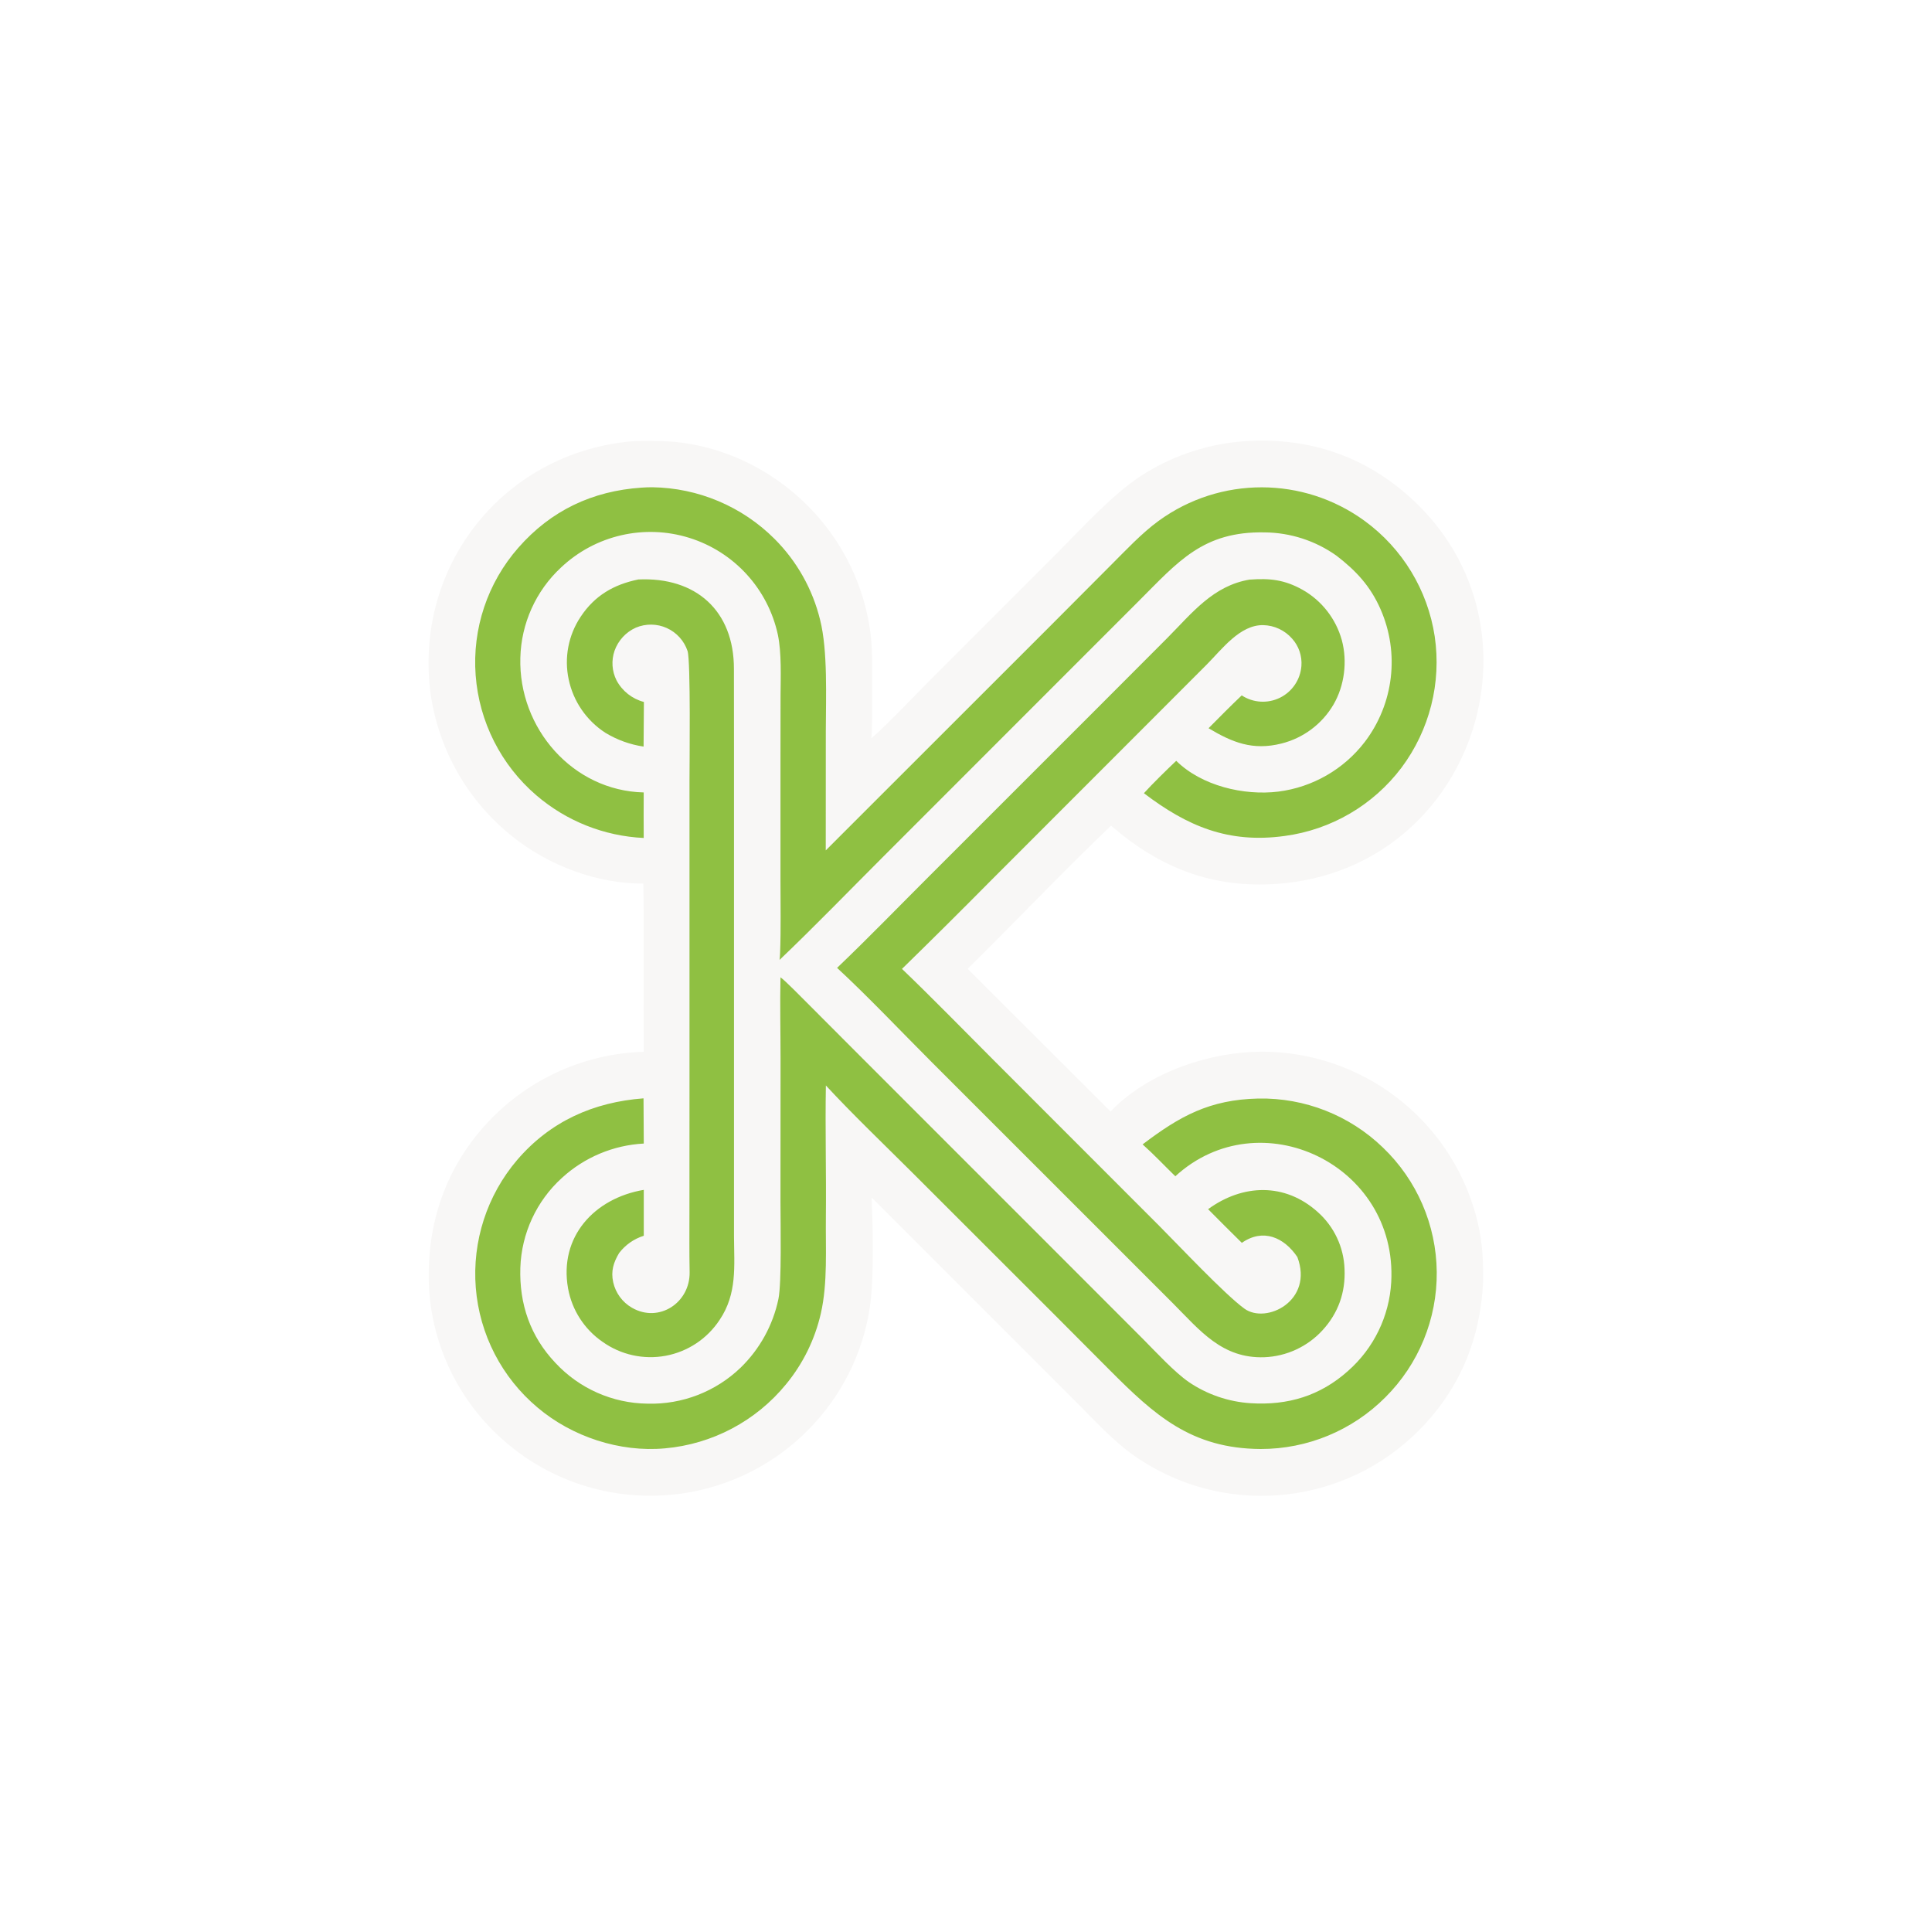
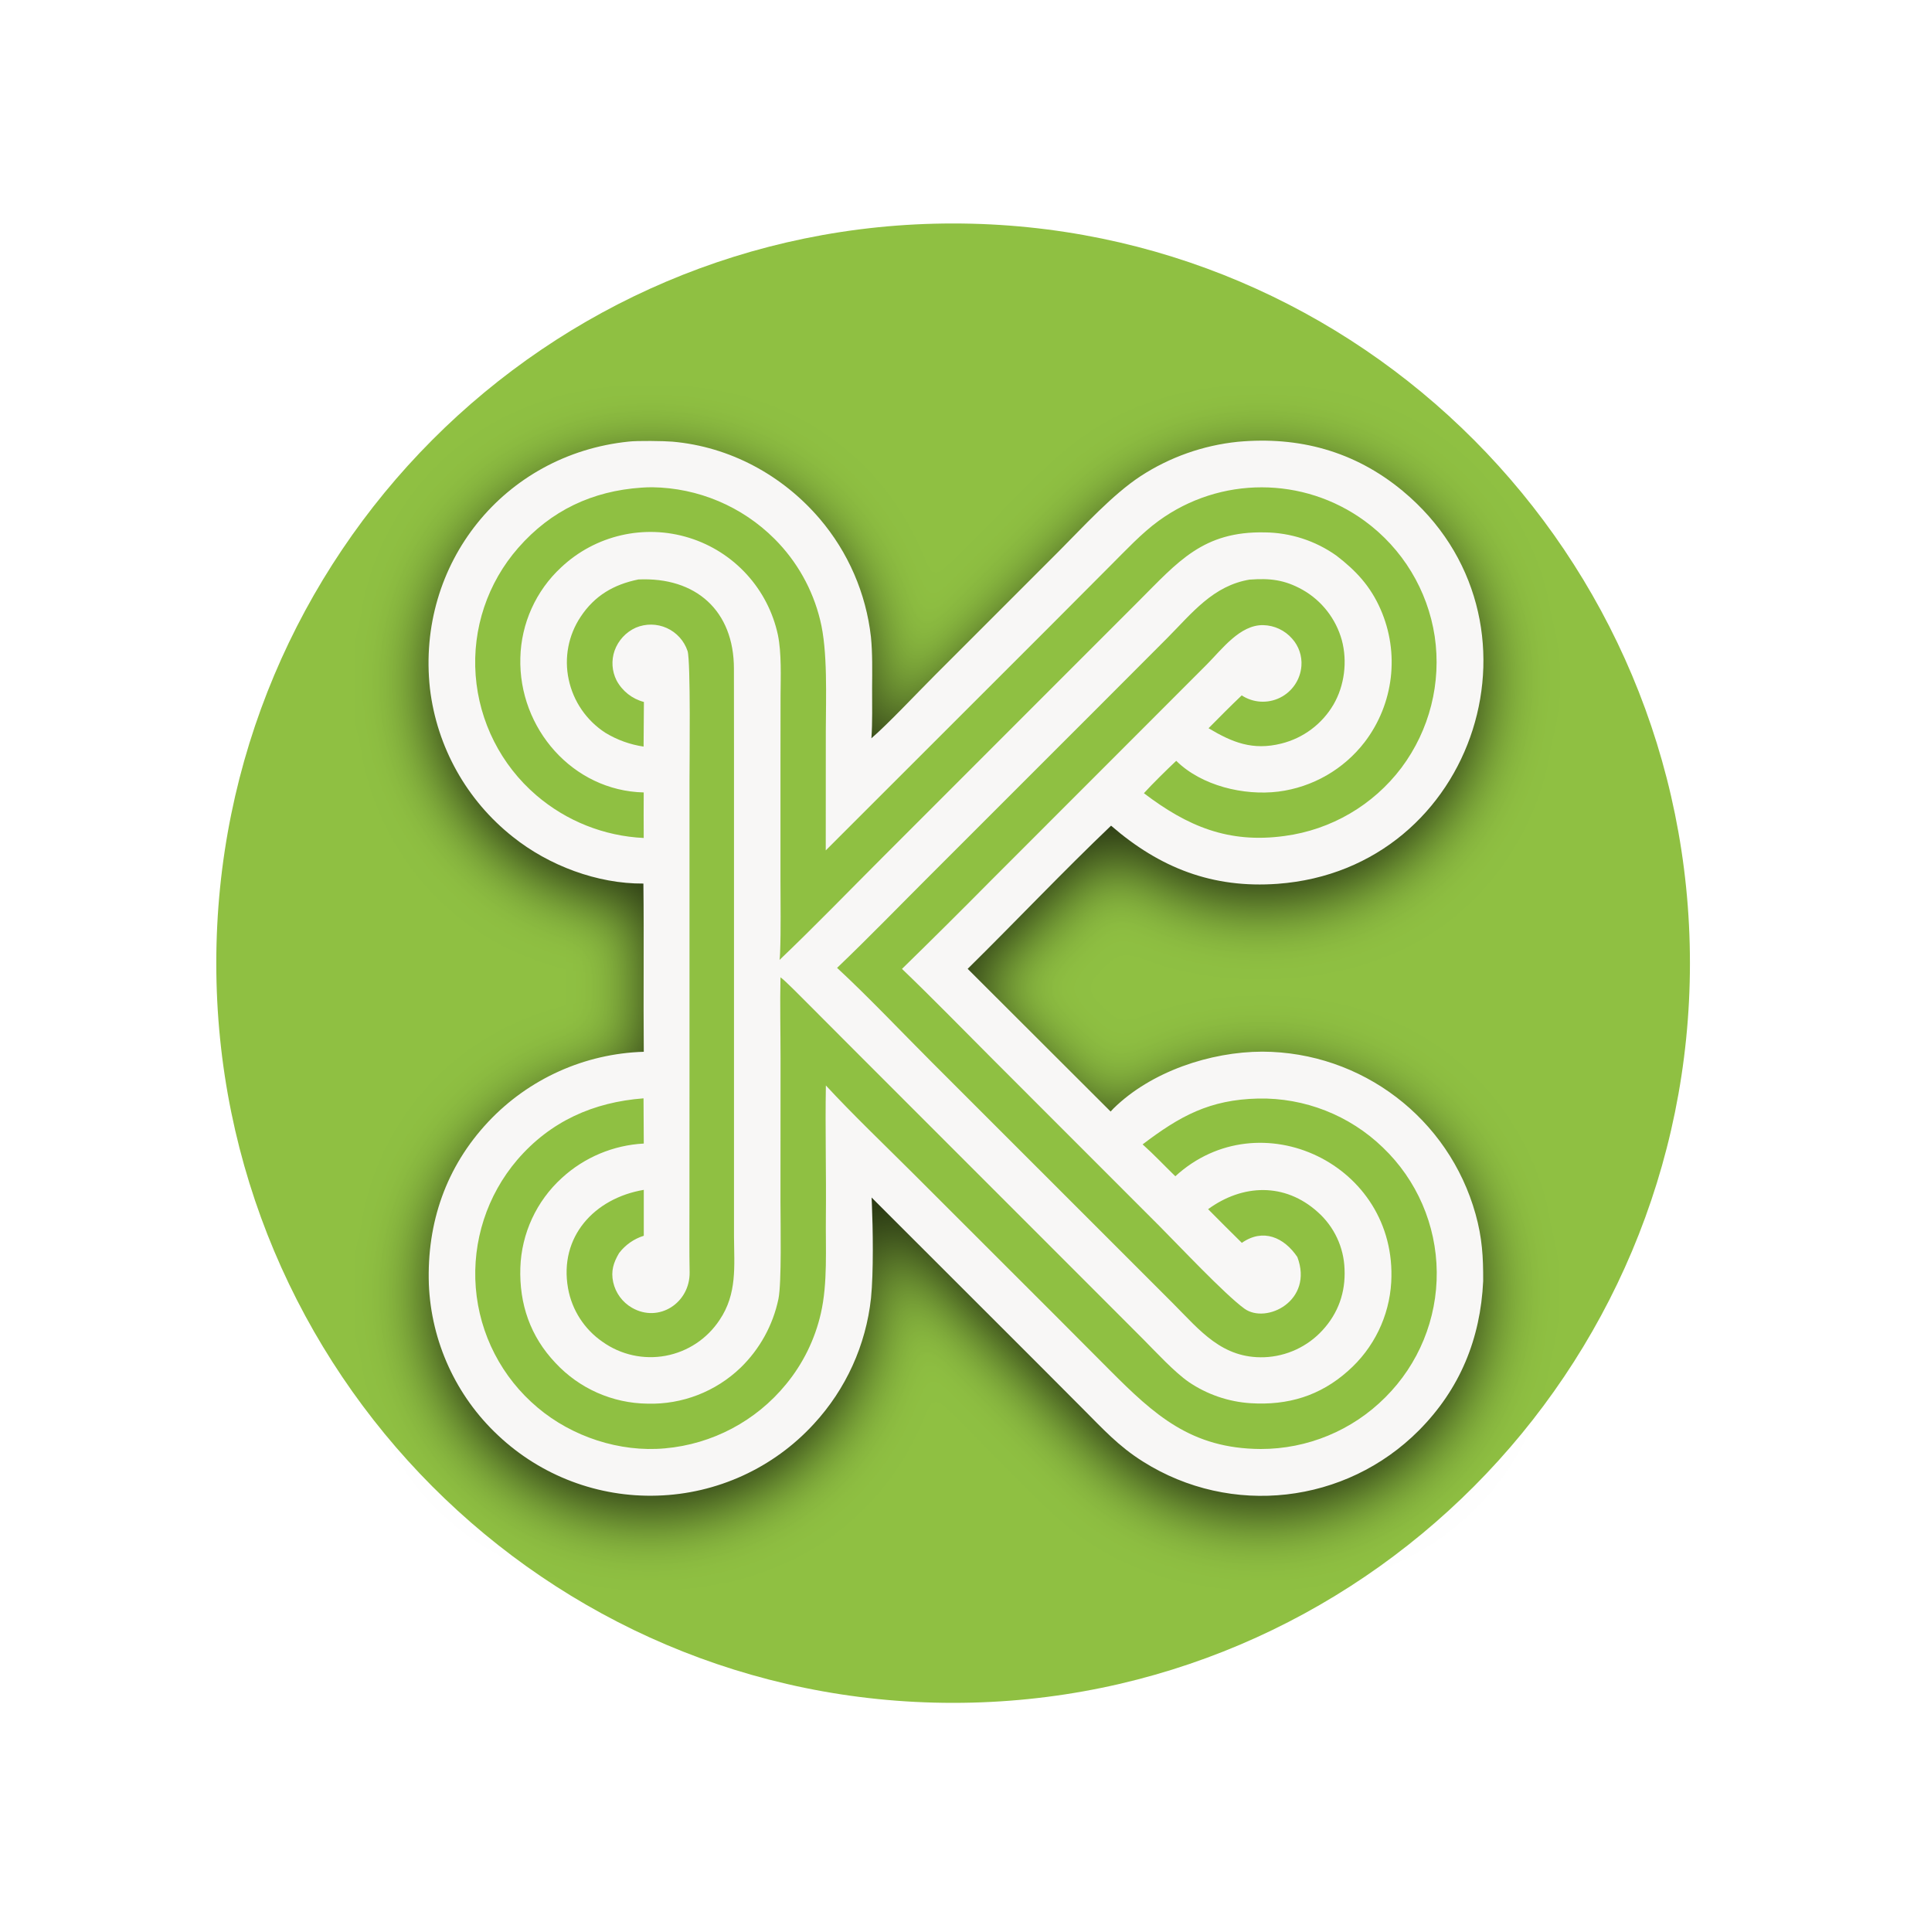
<svg xmlns="http://www.w3.org/2000/svg" viewBox="0 0 298.7 300">
-   <svg>
+   <defs>
+     <filter id="a" width="1.15" height="1.16" x="-.07" y="-.07" color-interpolation-filters="sRGB">
+       <feFlood flood-color="#000" flood-opacity=".75" result="flood" />
+       <feGaussianBlur in="SourceGraphic" result="blur" stdDeviation="5" />
+       <feOffset dy="3" in="blur" result="offset" />
+       <feComposite in="flood" in2="offset" operator="in" result="comp1" />
+       <feComposite in="SourceGraphic" in2="comp1" result="comp2" />
+     </filter>
+   </defs>
+   <ellipse cx="148.02" cy="149.56" fill="#8fc042" paint-order="markers fill stroke" rx="114.43" ry="114.86" />
+   <svg filter="url(#a)">
    <defs>
-       <clipPath id="a">
+       <clipPath id="b">
        <path fill="none" d="M0 0h298.7v300H0z" />
      </clipPath>
    </defs>
-     <g fill="none" stroke-miterlimit="10" clip-path="url(#a)" font-family="none" font-size="none" font-weight="none" style="mix-blend-mode:normal" text-anchor="none">
+     <g fill="none" stroke-miterlimit="10" clip-path="url(#b)" font-family="none" font-size="none" font-weight="none" style="mix-blend-mode:normal" text-anchor="none">
      <path fill="#f8f7f6" d="M97.63 68.57c1.31-.16 5.52-.1 6.8.01 8.92.78 17.08 5.2 22.86 11.96a34.16 34.16 0 0 1 7.97 18.38c.25 2.42.2 5.4.18 7.89-.01 2.48.07 5.4-.11 7.83 2.56-2.2 7.2-7.14 9.8-9.73l19.27-19.27c3.82-3.83 8.37-8.85 12.76-11.72a34.02 34.02 0 0 1 15.08-5.32c9.47-.87 18.13 1.45 25.56 7.6 23.94 19.82 11.63 58.77-19.4 61.04-10.07.73-18.26-2.45-25.85-9.03-7.37 7.02-14.94 15.01-22.27 22.23l22.2 22.16.44-.47c5.84-5.74 15.04-8.81 23.12-8.83a34.5 34.5 0 0 1 33.12 25.23c1.02 3.67 1.2 6.61 1.18 10.4-.42 8.95-3.6 16.75-9.96 23.16a34.48 34.48 0 0 1-42.86 4.87c-3.83-2.4-6.24-5.09-9.4-8.25l-7.46-7.48-25.3-25.28.04.83c.17 4.13.27 10.78-.13 14.78a34.18 34.18 0 0 1-8.87 19.54 34.36 34.36 0 0 1-24.34 11.14 34.43 34.43 0 0 1-24.7-9.35 34.03 34.03 0 0 1-10.76-23.48c-.32-9.54 2.66-18.22 9.23-25.22a34.59 34.59 0 0 1 24.15-10.87c-.08-8.7.05-17.4-.06-26.12-7.15.05-14.71-2.8-20.28-7.26a34.54 34.54 0 0 1-12.87-23.02c-2.13-19.37 11.47-36.35 30.86-38.35Z" />
      <path fill="#8fc042" d="M121.2 151.75c.74.5 3.4 3.25 4.15 3.98l8.08 8.1 35.39 35.39 8.76 8.77c2 2.02 4.8 5.05 7.01 6.59a19.3 19.3 0 0 0 9.64 3.31c5.77.36 10.78-1.13 15.13-5.02a19.86 19.86 0 0 0 6.7-13.78c1.01-18.32-20.45-28.42-33.53-16.44-1.72-1.67-3.28-3.34-5.08-4.95 5.79-4.4 10.4-6.95 17.96-7.12a27.1 27.1 0 0 1 19.36 7.61 27.1 27.1 0 0 1 .37 38.79 27.27 27.27 0 0 1-19.36 8.02c-10.8-.06-16.5-5.29-23.48-12.29l-8.35-8.38-22.27-22.25c-4.28-4.27-9.36-9.13-13.42-13.53-.12 6.76.07 13.66 0 20.42-.06 4.86.3 10.25-.78 14.97a26.6 26.6 0 0 1-5.4 11 27.4 27.4 0 0 1-18.82 9.96c-7 .64-14.42-1.8-19.78-6.34a27.1 27.1 0 0 1-9.59-18.6 27.27 27.27 0 0 1 6.44-19.86c5.15-5.99 11.83-8.96 19.61-9.55l.04 7.02a20.41 20.41 0 0 0-12.73 5.35 19.73 19.73 0 0 0-6.44 13.93c-.18 5.63 1.54 10.66 5.45 14.78a19.82 19.82 0 0 0 14.3 6.33 20.04 20.04 0 0 0 14.47-5.6 20.79 20.79 0 0 0 5.86-10.65c.52-2.53.32-11.72.32-14.96l.01-22.39c0-4.14-.1-8.48-.01-12.6zM99.62 75.72c.56-.04 1.12-.06 1.68-.06a27.4 27.4 0 0 1 18.99 8.02 26.73 26.73 0 0 1 7.08 12.6c1.2 4.77.89 12.04.88 17.2l-.01 18.57 34.63-34.61 9.54-9.57c2.34-2.33 4.9-5.09 7.54-7a27.16 27.16 0 0 1 32 .03 27.25 27.25 0 0 1 10.86 17.9 27.38 27.38 0 0 1-5.16 20.41 27.24 27.24 0 0 1-18.15 10.6c-8.73 1.2-15.1-1.51-21.85-6.64 1.29-1.43 3.62-3.71 5.02-5.03 3.93 3.88 10.5 5.44 15.86 4.78a20.13 20.13 0 0 0 13.42-7.71 20.44 20.44 0 0 0 2.45-20.61c-1.57-3.58-3.8-5.98-6.85-8.32a19.55 19.55 0 0 0-11.12-3.61c-9.6-.2-13.47 4.55-19.63 10.71l-10.38 10.38-29.35 29.36c-5.22 5.22-10.67 10.85-16 15.93.04-.36.07-.72.08-1.08.14-3.62.06-7.6.06-11.24v-18.99l.01-9.71c.02-2.94.17-6.62-.41-9.44A20.24 20.24 0 0 0 87.15 88.1a19.8 19.8 0 0 0-6.34 14.06c-.3 10.9 8.12 20.63 19.16 20.89-.02 2.36-.01 4.71 0 7.07a27.61 27.61 0 0 1-16.67-6.62 27.24 27.24 0 0 1-9.43-18.64 26.96 26.96 0 0 1 6.62-19.8c5.08-5.8 11.5-8.82 19.13-9.34z" />
      <path fill="#8fc042" d="M194.12 90c3.1-.23 5.37.02 8.15 1.57 3 1.69 5.2 4.52 6.12 7.84.88 3.29.42 7.05-1.3 10a13.03 13.03 0 0 1-8.1 6.05c-4.45 1.11-7.6-.17-11.3-2.38 1.69-1.72 3.4-3.43 5.15-5.1a6 6 0 0 0 9.27-4.56 5.7 5.7 0 0 0-1.44-4.25 6.15 6.15 0 0 0-4.48-2.1c-3.62-.07-6.4 3.73-8.79 6.13l-9.95 9.96-23.49 23.5c-4.58 4.63-9.21 9.23-13.88 13.79 4.77 4.57 9.6 9.54 14.28 14.22l25.66 25.67c2.88 2.88 10.13 10.6 13.23 12.86 3.4 2.47 10.8-1.22 8.23-8.01-2.06-3.06-5.33-4.5-8.62-2.2-1.76-1.73-3.5-3.47-5.24-5.23 5.38-3.92 11.92-4.14 17.01.43a12.4 12.4 0 0 1 4.18 8.88c.16 3.6-.97 6.83-3.43 9.5a12.94 12.94 0 0 1-9.02 4.18c-6.55.23-9.99-4.14-14.18-8.35l-9.47-9.47-28.01-28c-4.58-4.58-10-10.3-14.7-14.64 4.82-4.6 9.76-9.7 14.5-14.43l26.63-26.62 10.16-10.18c3.87-3.9 7.12-8.13 12.83-9.07zm-95-.02c8.96-.42 14.87 4.86 14.86 13.88l.01 12.25v75.86c.03 4.67.51 8.93-2.25 13.01a12.84 12.84 0 0 1-18.16 3.38 12.83 12.83 0 0 1-5.36-8.3c-1.43-8.02 4.09-14 11.76-15.3v7.13a7.69 7.69 0 0 0-3.83 2.68c-.87 1.46-1.3 2.8-.92 4.53a6.11 6.11 0 0 0 2.92 3.97c4.19 2.41 9.04-.78 8.95-5.55-.06-3-.03-6.1-.03-9.1l.01-20.04V121.2c0-2.6.2-18.57-.3-20.11a6.01 6.01 0 0 0-8.03-3.63 6.2 6.2 0 0 0-3.31 3.59 5.93 5.93 0 0 0 .31 4.6A6.75 6.75 0 0 0 100 109l-.05 6.93a15.91 15.91 0 0 1-5.93-2.14 13.08 13.08 0 0 1-5.7-8.28 12.72 12.72 0 0 1 1.85-9.73c2.18-3.3 5.15-5.02 8.96-5.8z" />
    </g>
  </svg>
</svg>
